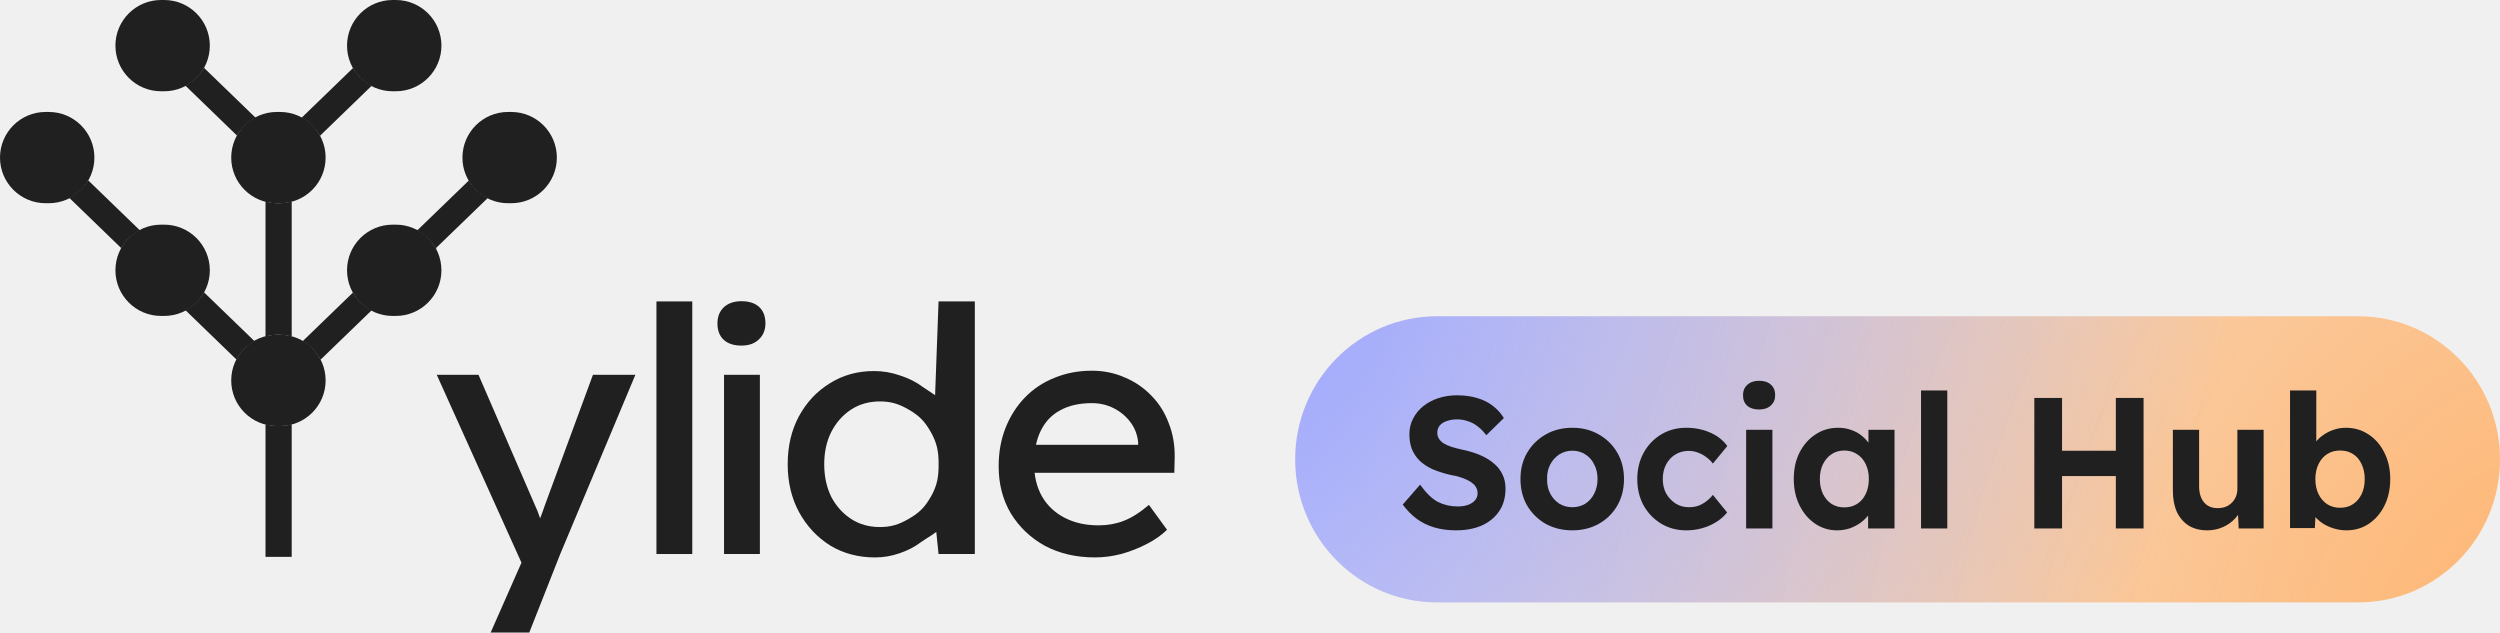
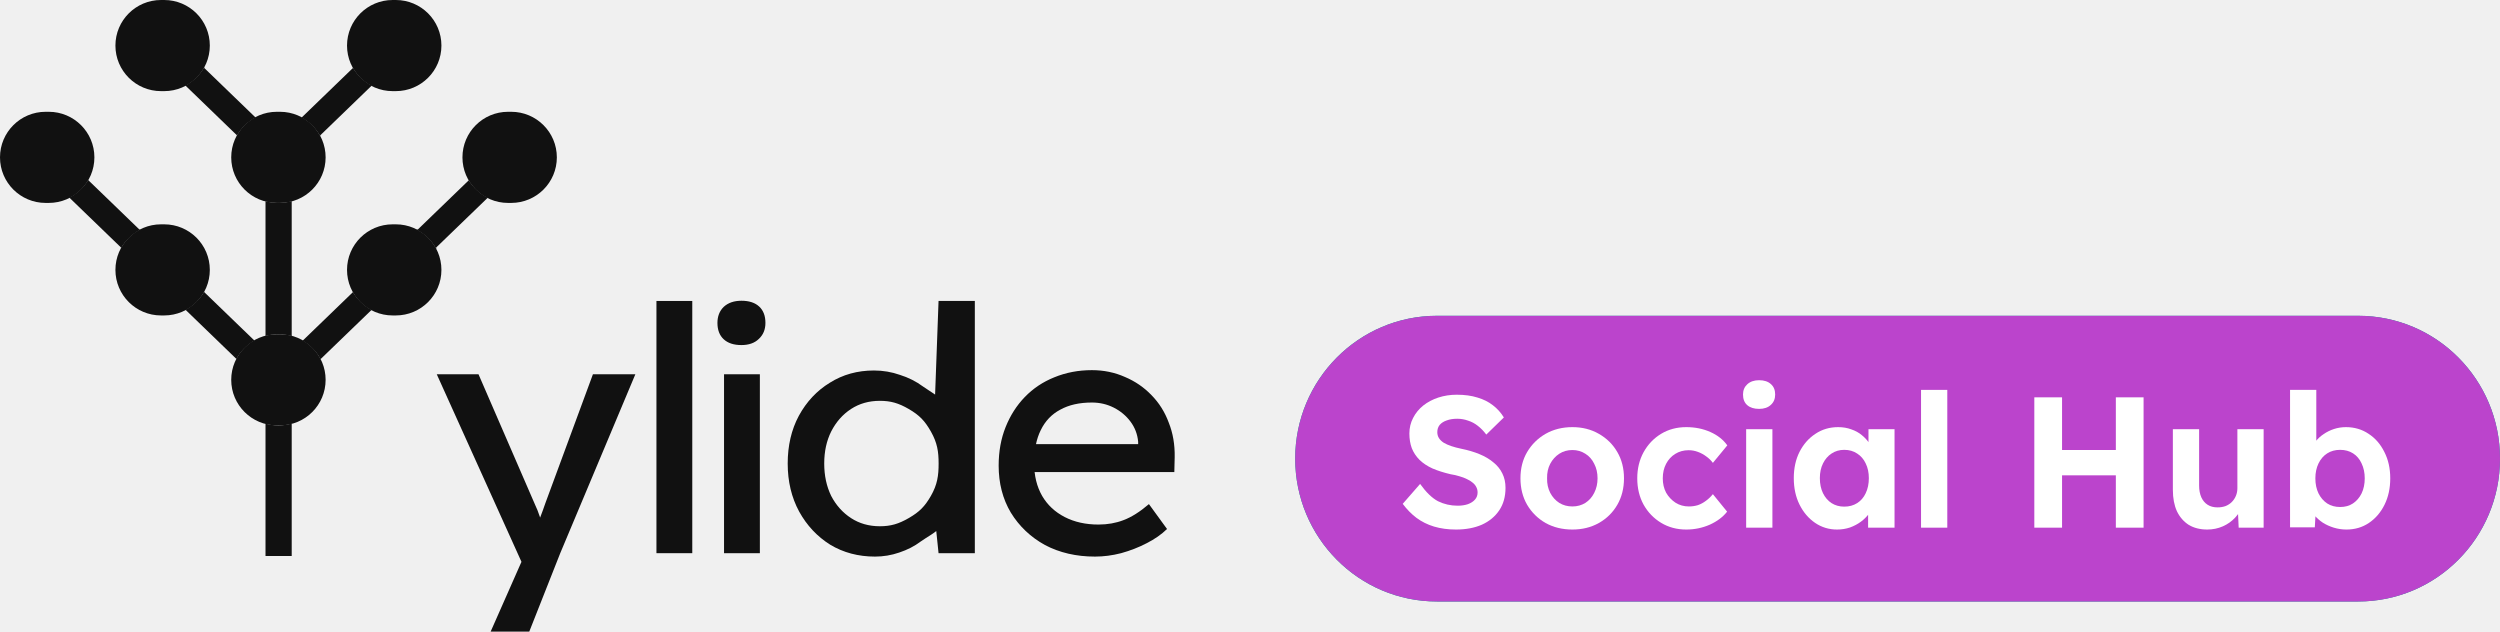
- <svg xmlns="http://www.w3.org/2000/svg" width="166" height="42" viewBox="0 0 166 42" fill="none">
-   <path d="M32.58 42L35.028 36.447L35.051 38.305L29 24.887H31.772L35.56 33.636C35.637 33.787 35.729 34.021 35.837 34.339C35.945 34.641 36.037 34.943 36.114 35.245L35.514 35.381C35.637 35.064 35.752 34.747 35.86 34.429C35.983 34.112 36.099 33.795 36.206 33.477L39.371 24.887H42.189L37.2 36.787L35.144 42H32.58Z" fill="#202020" />
-   <path d="M43.588 36.787V20.014H45.967V36.787H43.588Z" fill="#202020" />
-   <path d="M48.076 36.787V24.887H50.456V36.787H48.076ZM49.231 22.947C48.723 22.947 48.331 22.818 48.053 22.561C47.776 22.304 47.638 21.942 47.638 21.473C47.638 21.035 47.776 20.68 48.053 20.408C48.346 20.136 48.739 20 49.231 20C49.739 20 50.132 20.128 50.409 20.385C50.687 20.642 50.825 21.005 50.825 21.473C50.825 21.912 50.679 22.267 50.386 22.539C50.109 22.811 49.724 22.947 49.231 22.947Z" fill="#202020" />
-   <path d="M58.101 37.013C56.992 37.013 55.999 36.749 55.121 36.22C54.259 35.676 53.574 34.943 53.065 34.021C52.557 33.085 52.303 32.019 52.303 30.826C52.303 29.632 52.549 28.574 53.042 27.652C53.55 26.715 54.236 25.982 55.098 25.453C55.96 24.91 56.938 24.637 58.031 24.637C58.632 24.637 59.209 24.736 59.764 24.932C60.334 25.113 60.842 25.37 61.288 25.703C61.735 26.02 62.403 26.375 62.649 26.768C62.911 27.146 63.042 27.531 63.042 27.924L62.027 27.97L62.32 20.014H64.728V36.787H62.32L62.027 33.953H62.811C62.811 34.316 62.688 34.679 62.442 35.041C62.195 35.389 61.542 35.714 61.127 36.016C60.726 36.318 60.257 36.56 59.718 36.741C59.194 36.923 58.655 37.013 58.101 37.013ZM58.424 34.996C59.148 34.996 59.67 34.84 60.341 34.452C61.048 34.044 61.408 33.681 61.81 32.979C62.242 32.226 62.325 31.626 62.325 30.826C62.325 30.025 62.233 29.442 61.81 28.695C61.409 27.985 61.053 27.612 60.341 27.199C59.671 26.809 59.148 26.655 58.424 26.655C57.7 26.655 57.061 26.836 56.507 27.199C55.953 27.561 55.514 28.06 55.19 28.695C54.882 29.314 54.728 30.025 54.728 30.826C54.728 31.626 54.882 32.344 55.19 32.979C55.514 33.598 55.953 34.089 56.507 34.452C57.061 34.815 57.7 34.996 58.424 34.996Z" fill="#202020" />
-   <path d="M72.709 37.013C71.462 37.013 70.353 36.757 69.383 36.243C68.428 35.714 67.674 34.996 67.119 34.089C66.581 33.183 66.311 32.14 66.311 30.962C66.311 30.025 66.465 29.171 66.773 28.4C67.081 27.63 67.504 26.965 68.043 26.405C68.598 25.831 69.252 25.393 70.007 25.091C70.777 24.773 71.608 24.615 72.501 24.615C73.287 24.615 74.018 24.766 74.696 25.068C75.373 25.355 75.958 25.756 76.451 26.27C76.959 26.783 77.344 27.395 77.606 28.105C77.883 28.801 78.014 29.564 77.999 30.395L77.975 31.392H68.066L67.535 29.534H75.92L75.573 29.919V29.375C75.527 28.876 75.358 28.43 75.065 28.038C74.773 27.645 74.403 27.335 73.956 27.108C73.51 26.881 73.025 26.768 72.501 26.768C71.67 26.768 70.969 26.927 70.399 27.244C69.83 27.546 69.398 28 69.106 28.604C68.813 29.194 68.667 29.926 68.667 30.803C68.667 31.634 68.844 32.359 69.198 32.979C69.552 33.583 70.053 34.052 70.7 34.384C71.346 34.717 72.093 34.883 72.94 34.883C73.541 34.883 74.095 34.785 74.603 34.588C75.127 34.392 75.689 34.036 76.289 33.523L77.49 35.177C77.121 35.54 76.667 35.857 76.128 36.129C75.604 36.401 75.042 36.62 74.442 36.787C73.856 36.938 73.279 37.013 72.709 37.013Z" fill="#202020" />
-   <path d="M0 10.464C0 8.791 1.357 7.434 3.03 7.434H3.238C4.912 7.434 6.268 8.791 6.268 10.464C6.268 12.138 4.912 13.494 3.238 13.494H3.03C1.357 13.494 0 12.138 0 10.464Z" fill="#202020" />
-   <path d="M7.664 3.03C7.664 1.357 9.021 0 10.694 0H10.902C12.575 0 13.932 1.357 13.932 3.03C13.932 4.704 12.575 6.06 10.902 6.06H10.694C9.021 6.06 7.664 4.704 7.664 3.03Z" fill="#202020" />
-   <path d="M23.043 3.03C23.043 1.357 24.399 0 26.073 0H26.281C27.954 0 29.311 1.357 29.311 3.03C29.311 4.704 27.954 6.06 26.281 6.06H26.073C24.399 6.06 23.043 4.704 23.043 3.03Z" fill="#202020" />
-   <path d="M30.706 10.464C30.706 8.791 32.063 7.434 33.736 7.434H33.944C35.618 7.434 36.975 8.791 36.975 10.464C36.975 12.138 35.618 13.494 33.944 13.494H33.736C32.063 13.494 30.706 12.138 30.706 10.464Z" fill="#202020" />
-   <path d="M23.043 17.948C23.043 16.274 24.399 14.917 26.073 14.917H26.281C27.954 14.917 29.311 16.274 29.311 17.948C29.311 19.621 27.954 20.978 26.281 20.978H26.073C24.399 20.978 23.043 19.621 23.043 17.948Z" fill="#202020" />
-   <path d="M15.353 10.464C15.353 8.791 16.71 7.434 18.383 7.434H18.591C20.265 7.434 21.621 8.791 21.621 10.464C21.621 12.138 20.265 13.494 18.591 13.494H18.383C16.71 13.494 15.353 12.138 15.353 10.464Z" fill="#202020" />
-   <path d="M15.353 25.259C15.353 23.585 16.71 22.229 18.383 22.229H18.591C20.265 22.229 21.621 23.585 21.621 25.259C21.621 26.933 20.265 28.289 18.591 28.289H18.383C16.71 28.289 15.353 26.933 15.353 25.259Z" fill="#202020" />
-   <path d="M7.664 17.948C7.664 16.274 9.021 14.917 10.694 14.917H10.902C12.575 14.917 13.932 16.274 13.932 17.948C13.932 19.621 12.575 20.978 10.902 20.978H10.694C9.021 20.978 7.664 19.621 7.664 17.948Z" fill="#202020" />
-   <path d="M16.967 7.814L13.563 4.52V4.459C13.268 4.99 12.815 5.427 12.264 5.709H12.333L15.736 9.002V9.011C16.021 8.508 16.449 8.092 16.967 7.814Z" fill="#202020" />
-   <path d="M23.436 4.52V4.5C23.73 5.013 24.174 5.434 24.711 5.709H24.665L21.262 9.002V9.053C20.979 8.535 20.546 8.106 20.018 7.82H20.025L23.436 4.52Z" fill="#202020" />
-   <path d="M17.63 13.38V22.343C17.903 22.269 18.19 22.229 18.487 22.229C18.794 22.229 19.09 22.271 19.369 22.351V13.373C19.09 13.452 18.794 13.494 18.487 13.494C18.19 13.494 17.903 13.454 17.63 13.38Z" fill="#202020" />
-   <path d="M16.895 22.649L13.552 19.416V19.395C13.261 19.911 12.82 20.336 12.285 20.615H12.333L15.7 23.872C15.971 23.364 16.387 22.939 16.895 22.649Z" fill="#202020" />
-   <path d="M8.029 16.453V16.527C8.321 15.996 8.772 15.558 9.321 15.274H9.267L5.853 11.972C5.552 12.478 5.104 12.893 4.566 13.161H4.624L8.029 16.453Z" fill="#202020" />
-   <path d="M17.63 28.174V36.975H19.369V28.167C19.09 28.247 18.794 28.289 18.487 28.289C18.19 28.289 17.903 28.249 17.63 28.174Z" fill="#202020" />
-   <path d="M21.282 23.887L24.672 20.609H24.676C24.157 20.334 23.727 19.922 23.439 19.423L20.094 22.657C20.6 22.95 21.014 23.377 21.282 23.887Z" fill="#202020" />
-   <path d="M28.966 16.456V16.564C28.672 16.012 28.208 15.558 27.64 15.268H27.736L31.13 11.986C31.431 12.486 31.875 12.895 32.409 13.161H32.374L28.966 16.456Z" fill="#202020" />
-   <path d="M86 30.5C86 25.253 90.217 21 95.418 21H156.582C161.783 21 166 25.253 166 30.5V30.5C166 35.747 161.783 40 156.582 40H95.418C90.217 40 86 35.747 86 30.5V30.5Z" fill="url(#paint0_radial_1009_10462)" />
-   <path d="M86 30.5C86 25.253 90.217 21 95.418 21H156.582C161.783 21 166 25.253 166 30.5V30.5C166 35.747 161.783 40 156.582 40H95.418C90.217 40 86 35.747 86 30.5V30.5Z" fill="url(#paint1_radial_1009_10462)" />
-   <path d="M96.676 35.214C96.144 35.214 95.657 35.148 95.216 35.016C94.782 34.884 94.393 34.69 94.049 34.434C93.714 34.178 93.411 33.868 93.141 33.505L94.295 32.18C94.696 32.742 95.093 33.126 95.486 33.332C95.887 33.53 96.32 33.629 96.787 33.629C97.04 33.629 97.266 33.596 97.462 33.53C97.666 33.456 97.826 33.352 97.941 33.22C98.055 33.088 98.112 32.931 98.112 32.75C98.112 32.618 98.084 32.498 98.027 32.391C97.969 32.275 97.888 32.176 97.781 32.094C97.675 32.003 97.548 31.924 97.401 31.858C97.253 31.784 97.09 31.722 96.91 31.673C96.73 31.615 96.533 31.57 96.32 31.537C95.862 31.429 95.461 31.301 95.117 31.153C94.774 30.996 94.487 30.806 94.258 30.583C94.029 30.352 93.857 30.092 93.743 29.803C93.636 29.514 93.583 29.188 93.583 28.825C93.583 28.453 93.665 28.111 93.829 27.797C93.992 27.475 94.217 27.199 94.504 26.968C94.798 26.736 95.134 26.559 95.51 26.435C95.895 26.311 96.3 26.249 96.725 26.249C97.249 26.249 97.707 26.311 98.1 26.435C98.493 26.551 98.833 26.72 99.119 26.943C99.414 27.166 99.659 27.438 99.856 27.76L98.689 28.899C98.518 28.668 98.329 28.474 98.125 28.317C97.928 28.16 97.712 28.045 97.474 27.971C97.245 27.888 97.008 27.847 96.762 27.847C96.492 27.847 96.259 27.884 96.063 27.958C95.866 28.024 95.711 28.123 95.596 28.255C95.49 28.387 95.437 28.548 95.437 28.738C95.437 28.887 95.473 29.019 95.547 29.134C95.621 29.25 95.727 29.353 95.866 29.444C96.005 29.526 96.173 29.601 96.37 29.667C96.566 29.733 96.783 29.791 97.02 29.84C97.47 29.931 97.875 30.051 98.235 30.199C98.595 30.348 98.902 30.529 99.156 30.744C99.418 30.95 99.618 31.198 99.757 31.487C99.897 31.768 99.966 32.085 99.966 32.44C99.966 33.026 99.827 33.526 99.549 33.939C99.27 34.351 98.886 34.669 98.395 34.892C97.904 35.107 97.331 35.214 96.676 35.214Z" fill="#202020" />
-   <path d="M104.408 35.214C103.745 35.214 103.152 35.069 102.628 34.781C102.113 34.483 101.703 34.079 101.401 33.567C101.106 33.055 100.959 32.469 100.959 31.809C100.959 31.148 101.106 30.567 101.401 30.063C101.703 29.551 102.113 29.147 102.628 28.85C103.152 28.552 103.745 28.404 104.408 28.404C105.063 28.404 105.648 28.552 106.163 28.85C106.687 29.147 107.096 29.551 107.391 30.063C107.685 30.567 107.833 31.148 107.833 31.809C107.833 32.469 107.685 33.055 107.391 33.567C107.096 34.079 106.687 34.483 106.163 34.781C105.648 35.069 105.063 35.214 104.408 35.214ZM104.408 33.679C104.727 33.679 105.014 33.6 105.267 33.443C105.521 33.278 105.717 33.055 105.856 32.775C106.004 32.486 106.077 32.164 106.077 31.809C106.077 31.446 106.004 31.124 105.856 30.843C105.717 30.554 105.521 30.331 105.267 30.174C105.014 30.009 104.727 29.927 104.408 29.927C104.081 29.927 103.79 30.009 103.536 30.174C103.283 30.34 103.082 30.562 102.935 30.843C102.788 31.124 102.718 31.446 102.726 31.809C102.718 32.164 102.788 32.486 102.935 32.775C103.082 33.055 103.283 33.278 103.536 33.443C103.79 33.6 104.081 33.679 104.408 33.679Z" fill="#202020" />
-   <path d="M111.967 35.214C111.345 35.214 110.789 35.065 110.298 34.768C109.807 34.471 109.418 34.067 109.132 33.555C108.854 33.043 108.715 32.461 108.715 31.809C108.715 31.165 108.854 30.587 109.132 30.075C109.418 29.555 109.807 29.147 110.298 28.85C110.789 28.552 111.345 28.404 111.967 28.404C112.548 28.404 113.08 28.511 113.563 28.726C114.046 28.94 114.422 29.238 114.693 29.617L113.735 30.781C113.62 30.624 113.477 30.484 113.305 30.36C113.134 30.228 112.945 30.125 112.741 30.051C112.544 29.976 112.34 29.939 112.127 29.939C111.791 29.939 111.493 30.022 111.231 30.187C110.977 30.344 110.777 30.562 110.629 30.843C110.482 31.124 110.408 31.446 110.408 31.809C110.408 32.164 110.482 32.482 110.629 32.762C110.785 33.035 110.994 33.258 111.255 33.431C111.517 33.596 111.812 33.679 112.139 33.679C112.352 33.679 112.553 33.65 112.741 33.592C112.929 33.526 113.105 33.431 113.269 33.307C113.44 33.183 113.596 33.035 113.735 32.861L114.68 34.025C114.402 34.38 114.017 34.669 113.526 34.892C113.035 35.107 112.516 35.214 111.967 35.214Z" fill="#202020" />
-   <path d="M115.944 35.09V28.54H117.688V35.09H115.944ZM116.804 27.19C116.468 27.19 116.206 27.108 116.018 26.943C115.83 26.778 115.736 26.542 115.736 26.237C115.736 25.956 115.83 25.729 116.018 25.556C116.215 25.374 116.476 25.284 116.804 25.284C117.139 25.284 117.401 25.37 117.589 25.544C117.778 25.709 117.872 25.94 117.872 26.237C117.872 26.526 117.773 26.757 117.577 26.93C117.389 27.104 117.131 27.19 116.804 27.19Z" fill="#202020" />
-   <path d="M121.98 35.214C121.44 35.214 120.953 35.065 120.519 34.768C120.085 34.471 119.742 34.067 119.488 33.555C119.234 33.043 119.107 32.457 119.107 31.797C119.107 31.136 119.234 30.554 119.488 30.051C119.75 29.539 120.102 29.139 120.544 28.85C120.985 28.552 121.489 28.404 122.053 28.404C122.373 28.404 122.663 28.453 122.925 28.552C123.195 28.643 123.428 28.771 123.625 28.936C123.829 29.101 124.001 29.291 124.14 29.506C124.279 29.721 124.377 29.952 124.435 30.199L124.066 30.137V28.54H125.797V35.09H124.042V33.518L124.435 33.48C124.369 33.712 124.263 33.93 124.116 34.137C123.968 34.343 123.784 34.529 123.563 34.694C123.35 34.851 123.109 34.979 122.839 35.078C122.569 35.169 122.282 35.214 121.98 35.214ZM122.458 33.691C122.786 33.691 123.072 33.612 123.318 33.456C123.563 33.299 123.751 33.08 123.882 32.8C124.021 32.511 124.091 32.176 124.091 31.797C124.091 31.425 124.021 31.099 123.882 30.818C123.751 30.538 123.563 30.319 123.318 30.162C123.072 29.997 122.786 29.914 122.458 29.914C122.139 29.914 121.857 29.997 121.611 30.162C121.374 30.319 121.186 30.538 121.047 30.818C120.908 31.099 120.838 31.425 120.838 31.797C120.838 32.176 120.908 32.511 121.047 32.8C121.186 33.08 121.374 33.299 121.611 33.456C121.857 33.612 122.139 33.691 122.458 33.691Z" fill="#202020" />
-   <path d="M127.557 35.09V25.927H129.3V35.09H127.557Z" fill="#202020" />
-   <path d="M140.492 35.09V26.423H142.333V35.09H140.492ZM135.079 35.09V26.423H136.92V35.09H135.079ZM135.815 31.611L135.827 29.927H141.437V31.611H135.815Z" fill="#202020" />
-   <path d="M146.561 35.214C146.087 35.214 145.678 35.111 145.334 34.904C144.998 34.69 144.736 34.389 144.548 34.001C144.368 33.604 144.278 33.13 144.278 32.577V28.54H146.021V32.292C146.021 32.589 146.07 32.849 146.169 33.072C146.267 33.286 146.406 33.452 146.586 33.567C146.766 33.683 146.987 33.74 147.249 33.74C147.437 33.74 147.613 33.712 147.777 33.654C147.94 33.588 148.079 33.497 148.194 33.381C148.308 33.266 148.399 33.13 148.464 32.973C148.529 32.816 148.562 32.647 148.562 32.465V28.54H150.305V35.09H148.648L148.587 33.74L148.906 33.592C148.808 33.897 148.644 34.174 148.415 34.422C148.186 34.669 147.912 34.863 147.592 35.004C147.273 35.144 146.93 35.214 146.561 35.214Z" fill="#202020" />
-   <path d="M155.803 35.214C155.517 35.214 155.238 35.173 154.968 35.09C154.698 35.008 154.453 34.896 154.232 34.756C154.011 34.607 153.827 34.442 153.679 34.261C153.532 34.071 153.438 33.877 153.397 33.679L153.79 33.53L153.704 35.065H152.059V25.927H153.802V30.075L153.471 29.939C153.52 29.741 153.614 29.551 153.753 29.37C153.892 29.18 154.068 29.015 154.281 28.874C154.494 28.726 154.727 28.61 154.981 28.528C155.234 28.445 155.496 28.404 155.766 28.404C156.331 28.404 156.834 28.552 157.276 28.85C157.718 29.139 158.066 29.539 158.319 30.051C158.581 30.562 158.712 31.148 158.712 31.809C158.712 32.469 158.585 33.055 158.332 33.567C158.078 34.079 157.73 34.483 157.288 34.781C156.855 35.069 156.36 35.214 155.803 35.214ZM155.386 33.716C155.713 33.716 155.995 33.637 156.233 33.48C156.478 33.315 156.671 33.093 156.81 32.812C156.949 32.523 157.018 32.189 157.018 31.809C157.018 31.437 156.949 31.107 156.81 30.818C156.679 30.529 156.49 30.306 156.245 30.15C155.999 29.993 155.713 29.914 155.386 29.914C155.058 29.914 154.772 29.993 154.526 30.15C154.281 30.306 154.089 30.529 153.95 30.818C153.81 31.107 153.741 31.437 153.741 31.809C153.741 32.189 153.81 32.523 153.95 32.812C154.089 33.093 154.281 33.315 154.526 33.48C154.772 33.637 155.058 33.716 155.386 33.716Z" fill="#202020" />
+ <svg xmlns="http://www.w3.org/2000/svg" width="190" height="48" viewBox="0 0 190 48" fill="none">
+   <path d="M37.29 48L40.093 41.653L40.119 43.778L33.193 28.442H36.365L40.701 38.441C40.789 38.614 40.895 38.882 41.018 39.244C41.142 39.59 41.247 39.935 41.335 40.281L40.648 40.436C40.789 40.073 40.921 39.711 41.045 39.348C41.186 38.985 41.318 38.623 41.441 38.26L45.063 28.442H48.288L42.578 42.042L40.225 48H37.29Z" fill="#111111" />
+   <path d="M49.89 42.042V22.873H52.613V42.042H49.89Z" fill="#111111" />
+   <path d="M55.027 42.042V28.442H57.75V42.042H55.027ZM56.349 26.225C55.768 26.225 55.318 26.078 55.001 25.784C54.684 25.491 54.525 25.076 54.525 24.541C54.525 24.04 54.684 23.634 55.001 23.323C55.336 23.013 55.785 22.857 56.349 22.857C56.931 22.857 57.38 23.004 57.697 23.297C58.015 23.591 58.173 24.006 58.173 24.541C58.173 25.042 58.006 25.448 57.671 25.758C57.354 26.069 56.913 26.225 56.349 26.225Z" fill="#111111" />
+   <path d="M66.501 42.301C65.232 42.301 64.095 41.999 63.09 41.394C62.103 40.773 61.319 39.935 60.737 38.882C60.156 37.811 59.865 36.593 59.865 35.229C59.865 33.865 60.147 32.656 60.711 31.602C61.293 30.532 62.077 29.694 63.064 29.09C64.051 28.468 65.17 28.157 66.421 28.157C67.109 28.157 67.77 28.27 68.404 28.494C69.056 28.701 69.638 28.995 70.149 29.375C70.66 29.737 71.425 30.143 71.707 30.592C72.007 31.024 72.157 31.464 72.157 31.913L70.995 31.965L71.33 22.873H74.087V42.042H71.33L70.995 38.804H71.892C71.892 39.218 71.751 39.633 71.469 40.047C71.187 40.444 70.44 40.816 69.964 41.161C69.506 41.507 68.968 41.783 68.352 41.99C67.752 42.197 67.135 42.301 66.501 42.301ZM66.871 39.995C67.699 39.995 68.297 39.817 69.065 39.374C69.874 38.907 70.287 38.492 70.747 37.69C71.24 36.83 71.335 36.144 71.335 35.229C71.335 34.314 71.231 33.648 70.747 32.794C70.287 31.983 69.879 31.557 69.065 31.084C68.298 30.639 67.699 30.463 66.871 30.463C66.043 30.463 65.311 30.67 64.677 31.084C64.042 31.499 63.54 32.069 63.17 32.794C62.817 33.502 62.641 34.314 62.641 35.229C62.641 36.144 62.817 36.965 63.17 37.69C63.54 38.398 64.042 38.959 64.677 39.374C65.311 39.788 66.043 39.995 66.871 39.995Z" fill="#111111" />
+   <path d="M83.221 42.301C81.794 42.301 80.525 42.007 79.414 41.42C78.322 40.816 77.458 39.995 76.823 38.959C76.207 37.923 75.898 36.732 75.898 35.385C75.898 34.314 76.074 33.338 76.427 32.457C76.779 31.577 77.264 30.817 77.881 30.178C78.516 29.521 79.265 29.021 80.128 28.675C81.01 28.313 81.961 28.131 82.984 28.131C83.882 28.131 84.719 28.304 85.495 28.649C86.27 28.977 86.94 29.435 87.504 30.022C88.086 30.61 88.526 31.309 88.826 32.121C89.143 32.915 89.293 33.787 89.276 34.737L89.249 35.877H77.907L77.299 33.753H86.896L86.5 34.193V33.571C86.447 33.001 86.253 32.492 85.918 32.043C85.583 31.594 85.16 31.24 84.649 30.981C84.138 30.722 83.583 30.592 82.984 30.592C82.032 30.592 81.23 30.774 80.578 31.136C79.925 31.482 79.432 32 79.097 32.691C78.762 33.364 78.595 34.202 78.595 35.203C78.595 36.153 78.797 36.982 79.203 37.69C79.608 38.381 80.181 38.916 80.921 39.296C81.662 39.676 82.516 39.866 83.486 39.866C84.173 39.866 84.808 39.754 85.389 39.529C85.989 39.305 86.632 38.899 87.319 38.312L88.694 40.203C88.271 40.617 87.751 40.98 87.134 41.291C86.535 41.602 85.892 41.852 85.204 42.042C84.534 42.215 83.874 42.301 83.221 42.301Z" fill="#111111" />
+   <path d="M0 11.959C0 10.047 1.553 8.496 3.468 8.496H3.706C5.622 8.496 7.174 10.047 7.174 11.959C7.174 13.872 5.622 15.422 3.706 15.422H3.468C1.553 15.422 0 13.872 0 11.959Z" fill="#111111" />
+   <path d="M8.772 3.463C8.772 1.55 10.325 0 12.24 0H12.478C14.394 0 15.946 1.55 15.946 3.463C15.946 5.376 14.394 6.926 12.478 6.926H12.24C10.325 6.926 8.772 5.376 8.772 3.463Z" fill="#111111" />
+   <path d="M26.374 3.463C26.374 1.55 27.927 0 29.842 0H30.08C31.996 0 33.548 1.55 33.548 3.463C33.548 5.376 31.996 6.926 30.08 6.926H29.842C27.927 6.926 26.374 5.376 26.374 3.463Z" fill="#111111" />
+   <path d="M35.146 11.959C35.146 10.047 36.699 8.496 38.614 8.496H38.852C40.767 8.496 42.32 10.047 42.32 11.959C42.32 13.872 40.767 15.422 38.852 15.422H38.614C36.699 15.422 35.146 13.872 35.146 11.959Z" fill="#111111" />
+   <path d="M26.374 20.511C26.374 18.599 27.927 17.049 29.842 17.049H30.08C31.996 17.049 33.548 18.599 33.548 20.511C33.548 22.424 31.996 23.974 30.08 23.974H29.842C27.927 23.974 26.374 22.424 26.374 20.511Z" fill="#111111" />
+   <path d="M17.573 11.959C17.573 10.047 19.126 8.496 21.041 8.496H21.279C23.195 8.496 24.747 10.047 24.747 11.959C24.747 13.872 23.195 15.422 21.279 15.422H21.041C19.126 15.422 17.573 13.872 17.573 11.959Z" fill="#111111" />
+   <path d="M17.573 28.867C17.573 26.955 19.126 25.404 21.041 25.404H21.279C23.195 25.404 24.747 26.955 24.747 28.867C24.747 30.78 23.195 32.33 21.279 32.33H21.041C19.126 32.33 17.573 30.78 17.573 28.867Z" fill="#111111" />
+   <path d="M8.772 20.511C8.772 18.599 10.325 17.049 12.24 17.049H12.478C14.394 17.049 15.946 18.599 15.946 20.511C15.946 22.424 14.394 23.974 12.478 23.974H12.24C10.325 23.974 8.772 22.424 8.772 20.511Z" fill="#111111" />
+   <path d="M19.42 8.93L15.524 5.166V5.095C15.187 5.703 14.668 6.202 14.037 6.525H14.116L18.012 10.288V10.298C18.338 9.724 18.827 9.248 19.42 8.93Z" fill="#111111" />
+   <path d="M26.824 5.166V5.143C27.161 5.729 27.669 6.21 28.283 6.525H28.231L24.336 10.288V10.347C24.012 9.754 23.516 9.264 22.912 8.937H22.92L26.824 5.166Z" fill="#111111" />
+   <path d="M20.179 15.291V25.535C20.491 25.45 20.82 25.404 21.16 25.404C21.511 25.404 21.85 25.453 22.17 25.544V15.283C21.85 15.374 21.511 15.422 21.16 15.422C20.82 15.422 20.491 15.377 20.179 15.291Z" fill="#111111" />
+   <path d="M19.337 25.884L15.512 22.19V22.165C15.179 22.755 14.674 23.241 14.062 23.56H14.116L17.97 27.283C18.28 26.701 18.756 26.216 19.337 25.884Z" fill="#111111" />
+   <path d="M9.19 18.804V18.888C9.524 18.281 10.04 17.781 10.669 17.456H10.607L6.7 13.682C6.355 14.261 5.842 14.734 5.226 15.041H5.292L9.19 18.804Z" fill="#111111" />
+   <path d="M20.179 32.199V42.257H22.17V32.191C21.85 32.282 21.511 32.33 21.16 32.33C20.82 32.33 20.491 32.285 20.179 32.199Z" fill="#111111" />
+   <path d="M24.359 27.299L28.239 23.553H28.244C27.65 23.239 27.157 22.768 26.827 22.198L23 25.894C23.579 26.228 24.052 26.716 24.359 27.299Z" fill="#111111" />
+   <path d="M33.154 18.808V18.931C32.818 18.299 32.286 17.78 31.637 17.449H31.746L35.63 13.698C35.975 14.27 36.484 14.737 37.094 15.041H37.055L33.154 18.808Z" fill="#111111" />
+   <path d="M98.434 34.857C98.434 28.861 103.26 24 109.213 24H179.22C185.174 24 190 28.861 190 34.857V34.857C190 40.853 185.174 45.714 179.22 45.714H109.213C103.26 45.714 98.434 40.853 98.434 34.857V34.857Z" fill="url(#paint0_linear_1070_2429)" />
+   <path d="M98.434 34.857C98.434 28.861 103.26 24 109.213 24H179.22C185.174 24 190 28.861 190 34.857V34.857C190 40.853 185.174 45.714 179.22 45.714H109.213C103.26 45.714 98.434 40.853 98.434 34.857V34.857Z" fill="#00AA88" />
+   <path d="M98.434 34.857C98.434 28.861 103.26 24 109.213 24H179.22C185.174 24 190 28.861 190 34.857V34.857C190 40.853 185.174 45.714 179.22 45.714H109.213C103.26 45.714 98.434 40.853 98.434 34.857V34.857Z" fill="#BB44CC" />
+   <path d="M110.654 40.245C110.045 40.245 109.488 40.169 108.982 40.018C108.485 39.867 108.04 39.645 107.647 39.353C107.263 39.061 106.916 38.707 106.607 38.292L107.928 36.778C108.387 37.419 108.841 37.858 109.291 38.094C109.75 38.32 110.246 38.433 110.78 38.433C111.07 38.433 111.328 38.395 111.553 38.32C111.787 38.235 111.97 38.117 112.101 37.966C112.232 37.815 112.297 37.636 112.297 37.429C112.297 37.278 112.265 37.141 112.199 37.018C112.134 36.886 112.04 36.773 111.918 36.679C111.796 36.575 111.651 36.485 111.483 36.41C111.314 36.325 111.127 36.254 110.921 36.197C110.715 36.131 110.49 36.08 110.246 36.042C109.722 35.919 109.263 35.773 108.869 35.603C108.476 35.424 108.148 35.207 107.886 34.952C107.624 34.688 107.427 34.391 107.296 34.061C107.174 33.73 107.113 33.358 107.113 32.943C107.113 32.518 107.207 32.127 107.394 31.768C107.581 31.4 107.839 31.084 108.167 30.82C108.504 30.556 108.888 30.353 109.319 30.212C109.759 30.07 110.223 29.999 110.71 29.999C111.309 29.999 111.834 30.07 112.283 30.212C112.733 30.344 113.122 30.537 113.45 30.792C113.787 31.047 114.068 31.358 114.293 31.726L112.958 33.028C112.761 32.764 112.546 32.542 112.312 32.362C112.087 32.183 111.839 32.051 111.567 31.966C111.305 31.872 111.033 31.825 110.752 31.825C110.443 31.825 110.176 31.867 109.951 31.952C109.726 32.028 109.548 32.141 109.417 32.292C109.296 32.443 109.235 32.627 109.235 32.844C109.235 33.014 109.277 33.164 109.361 33.297C109.445 33.429 109.567 33.547 109.726 33.65C109.886 33.745 110.078 33.83 110.302 33.905C110.527 33.98 110.775 34.047 111.047 34.103C111.562 34.207 112.026 34.344 112.438 34.514C112.85 34.683 113.201 34.891 113.492 35.136C113.791 35.372 114.021 35.655 114.18 35.985C114.339 36.306 114.419 36.669 114.419 37.075C114.419 37.745 114.26 38.315 113.941 38.787C113.623 39.259 113.183 39.622 112.621 39.877C112.059 40.122 111.403 40.245 110.654 40.245Z" fill="white" />
+   <path d="M119.503 40.245C118.744 40.245 118.065 40.08 117.466 39.749C116.876 39.41 116.407 38.947 116.061 38.362C115.724 37.778 115.555 37.108 115.555 36.353C115.555 35.598 115.724 34.933 116.061 34.358C116.407 33.773 116.876 33.311 117.466 32.971C118.065 32.631 118.744 32.462 119.503 32.462C120.252 32.462 120.922 32.631 121.512 32.971C122.112 33.311 122.58 33.773 122.917 34.358C123.254 34.933 123.423 35.598 123.423 36.353C123.423 37.108 123.254 37.778 122.917 38.362C122.58 38.947 122.112 39.41 121.512 39.749C120.922 40.08 120.252 40.245 119.503 40.245ZM119.503 38.49C119.868 38.49 120.196 38.4 120.487 38.221C120.777 38.032 121.002 37.778 121.161 37.457C121.33 37.127 121.414 36.759 121.414 36.353C121.414 35.938 121.33 35.57 121.161 35.249C121.002 34.919 120.777 34.664 120.487 34.485C120.196 34.297 119.868 34.202 119.503 34.202C119.128 34.202 118.796 34.297 118.506 34.485C118.215 34.674 117.986 34.929 117.817 35.249C117.649 35.57 117.569 35.938 117.578 36.353C117.569 36.759 117.649 37.127 117.817 37.457C117.986 37.778 118.215 38.032 118.506 38.221C118.796 38.4 119.128 38.49 119.503 38.49Z" fill="white" />
+   <path d="M128.155 40.245C127.444 40.245 126.807 40.075 126.245 39.735C125.683 39.395 125.238 38.933 124.91 38.348C124.592 37.764 124.432 37.098 124.432 36.353C124.432 35.617 124.592 34.957 124.91 34.372C125.238 33.778 125.683 33.311 126.245 32.971C126.807 32.631 127.444 32.462 128.155 32.462C128.821 32.462 129.429 32.584 129.982 32.83C130.535 33.075 130.965 33.414 131.275 33.848L130.179 35.179C130.048 34.999 129.884 34.839 129.687 34.697C129.49 34.547 129.275 34.429 129.041 34.344C128.816 34.259 128.582 34.216 128.338 34.216C127.954 34.216 127.612 34.311 127.312 34.499C127.022 34.679 126.793 34.929 126.624 35.249C126.455 35.57 126.371 35.938 126.371 36.353C126.371 36.759 126.455 37.122 126.624 37.443C126.802 37.754 127.041 38.009 127.341 38.207C127.64 38.395 127.978 38.49 128.352 38.49C128.596 38.49 128.825 38.457 129.041 38.391C129.256 38.315 129.457 38.207 129.645 38.065C129.841 37.924 130.019 37.754 130.179 37.556L131.261 38.886C130.942 39.292 130.502 39.622 129.94 39.877C129.378 40.122 128.783 40.245 128.155 40.245Z" fill="white" />
+   <path d="M132.708 40.103V32.617H134.703V40.103H132.708ZM133.691 31.075C133.307 31.075 133.007 30.98 132.792 30.792C132.576 30.603 132.469 30.334 132.469 29.985C132.469 29.664 132.576 29.405 132.792 29.207C133.017 28.999 133.316 28.896 133.691 28.896C134.075 28.896 134.375 28.995 134.59 29.193C134.806 29.381 134.913 29.646 134.913 29.985C134.913 30.315 134.801 30.579 134.576 30.778C134.361 30.976 134.066 31.075 133.691 31.075Z" fill="white" />
+   <path d="M139.615 40.245C138.997 40.245 138.44 40.075 137.943 39.735C137.447 39.395 137.054 38.933 136.763 38.348C136.473 37.764 136.328 37.094 136.328 36.339C136.328 35.584 136.473 34.919 136.763 34.344C137.063 33.759 137.466 33.301 137.972 32.971C138.477 32.631 139.053 32.462 139.7 32.462C140.065 32.462 140.397 32.518 140.697 32.631C141.006 32.735 141.273 32.881 141.498 33.07C141.732 33.259 141.929 33.476 142.088 33.721C142.247 33.966 142.36 34.23 142.425 34.514L142.004 34.443V32.617H143.985V40.103H141.976V38.306L142.425 38.264C142.35 38.528 142.229 38.778 142.06 39.014C141.891 39.249 141.681 39.462 141.428 39.65C141.184 39.83 140.908 39.976 140.599 40.089C140.29 40.193 139.962 40.245 139.615 40.245ZM140.163 38.504C140.538 38.504 140.866 38.414 141.147 38.235C141.428 38.056 141.643 37.806 141.793 37.485C141.952 37.155 142.032 36.773 142.032 36.339C142.032 35.914 141.952 35.542 141.793 35.221C141.643 34.9 141.428 34.65 141.147 34.471C140.866 34.282 140.538 34.188 140.163 34.188C139.798 34.188 139.475 34.282 139.194 34.471C138.922 34.65 138.707 34.9 138.548 35.221C138.388 35.542 138.309 35.914 138.309 36.339C138.309 36.773 138.388 37.155 138.548 37.485C138.707 37.806 138.922 38.056 139.194 38.235C139.475 38.414 139.798 38.504 140.163 38.504Z" fill="white" />
+   <path d="M145.999 40.103V29.631H147.994V40.103H145.999Z" fill="white" />
+   <path d="M160.804 40.103V30.198H162.912V40.103H160.804ZM154.608 40.103V30.198H156.716V40.103H154.608ZM155.451 36.127L155.465 34.202H161.886V36.127H155.451Z" fill="white" />
+   <path d="M167.751 40.245C167.208 40.245 166.739 40.127 166.346 39.891C165.962 39.645 165.662 39.301 165.447 38.858C165.241 38.405 165.138 37.862 165.138 37.23V32.617H167.133V36.905C167.133 37.245 167.189 37.542 167.301 37.797C167.414 38.042 167.573 38.23 167.779 38.362C167.985 38.495 168.238 38.561 168.538 38.561C168.753 38.561 168.955 38.528 169.142 38.462C169.329 38.386 169.488 38.282 169.62 38.15C169.751 38.018 169.854 37.862 169.929 37.683C170.004 37.504 170.041 37.311 170.041 37.103V32.617H172.036V40.103H170.139L170.069 38.561L170.434 38.391C170.322 38.74 170.135 39.056 169.872 39.339C169.61 39.622 169.296 39.844 168.931 40.004C168.566 40.164 168.172 40.245 167.751 40.245Z" fill="white" />
+   <path d="M178.329 40.245C178.001 40.245 177.683 40.197 177.373 40.103C177.064 40.009 176.783 39.881 176.53 39.721C176.278 39.551 176.067 39.362 175.898 39.155C175.73 38.938 175.622 38.716 175.575 38.49L176.025 38.32L175.926 40.075H174.044V29.631H176.039V34.372L175.659 34.216C175.716 33.99 175.823 33.773 175.982 33.565C176.142 33.348 176.343 33.16 176.587 32.999C176.83 32.83 177.097 32.697 177.387 32.603C177.678 32.509 177.978 32.462 178.287 32.462C178.933 32.462 179.509 32.631 180.015 32.971C180.521 33.301 180.919 33.759 181.209 34.344C181.509 34.929 181.659 35.598 181.659 36.353C181.659 37.108 181.513 37.778 181.223 38.362C180.933 38.947 180.535 39.41 180.029 39.749C179.532 40.08 178.966 40.245 178.329 40.245ZM177.851 38.532C178.226 38.532 178.549 38.443 178.821 38.264C179.102 38.075 179.322 37.82 179.481 37.499C179.64 37.169 179.72 36.787 179.72 36.353C179.72 35.929 179.64 35.551 179.481 35.221C179.331 34.891 179.116 34.636 178.835 34.457C178.554 34.278 178.226 34.188 177.851 34.188C177.476 34.188 177.149 34.278 176.868 34.457C176.587 34.636 176.367 34.891 176.207 35.221C176.048 35.551 175.968 35.929 175.968 36.353C175.968 36.787 176.048 37.169 176.207 37.499C176.367 37.82 176.587 38.075 176.868 38.264C177.149 38.443 177.476 38.532 177.851 38.532Z" fill="white" />
  <defs>
-     <radialGradient id="paint0_radial_1009_10462" cx="0" cy="0" r="1" gradientUnits="userSpaceOnUse" gradientTransform="translate(167.178 43.5185) rotate(-164.44) scale(85.4222 112.99)">
-       <stop stop-color="#FFB571" />
-       <stop offset="1" stop-color="#FFB571" stop-opacity="0" />
-     </radialGradient>
-     <radialGradient id="paint1_radial_1009_10462" cx="0" cy="0" r="1" gradientUnits="userSpaceOnUse" gradientTransform="translate(79.5843 17.5661) rotate(28.5823) scale(65.9785 87.0356)">
-       <stop stop-color="#97A1FF" />
-       <stop offset="1" stop-color="#97A1FF" stop-opacity="0" />
-     </radialGradient>
+     <linearGradient id="paint0_linear_1070_2429" x1="98" y1="24" x2="187" y2="50" gradientUnits="userSpaceOnUse">
+       <stop stop-color="#D3F9E5" />
+       <stop offset="1" stop-color="#F3C9F4" />
+     </linearGradient>
  </defs>
</svg>
